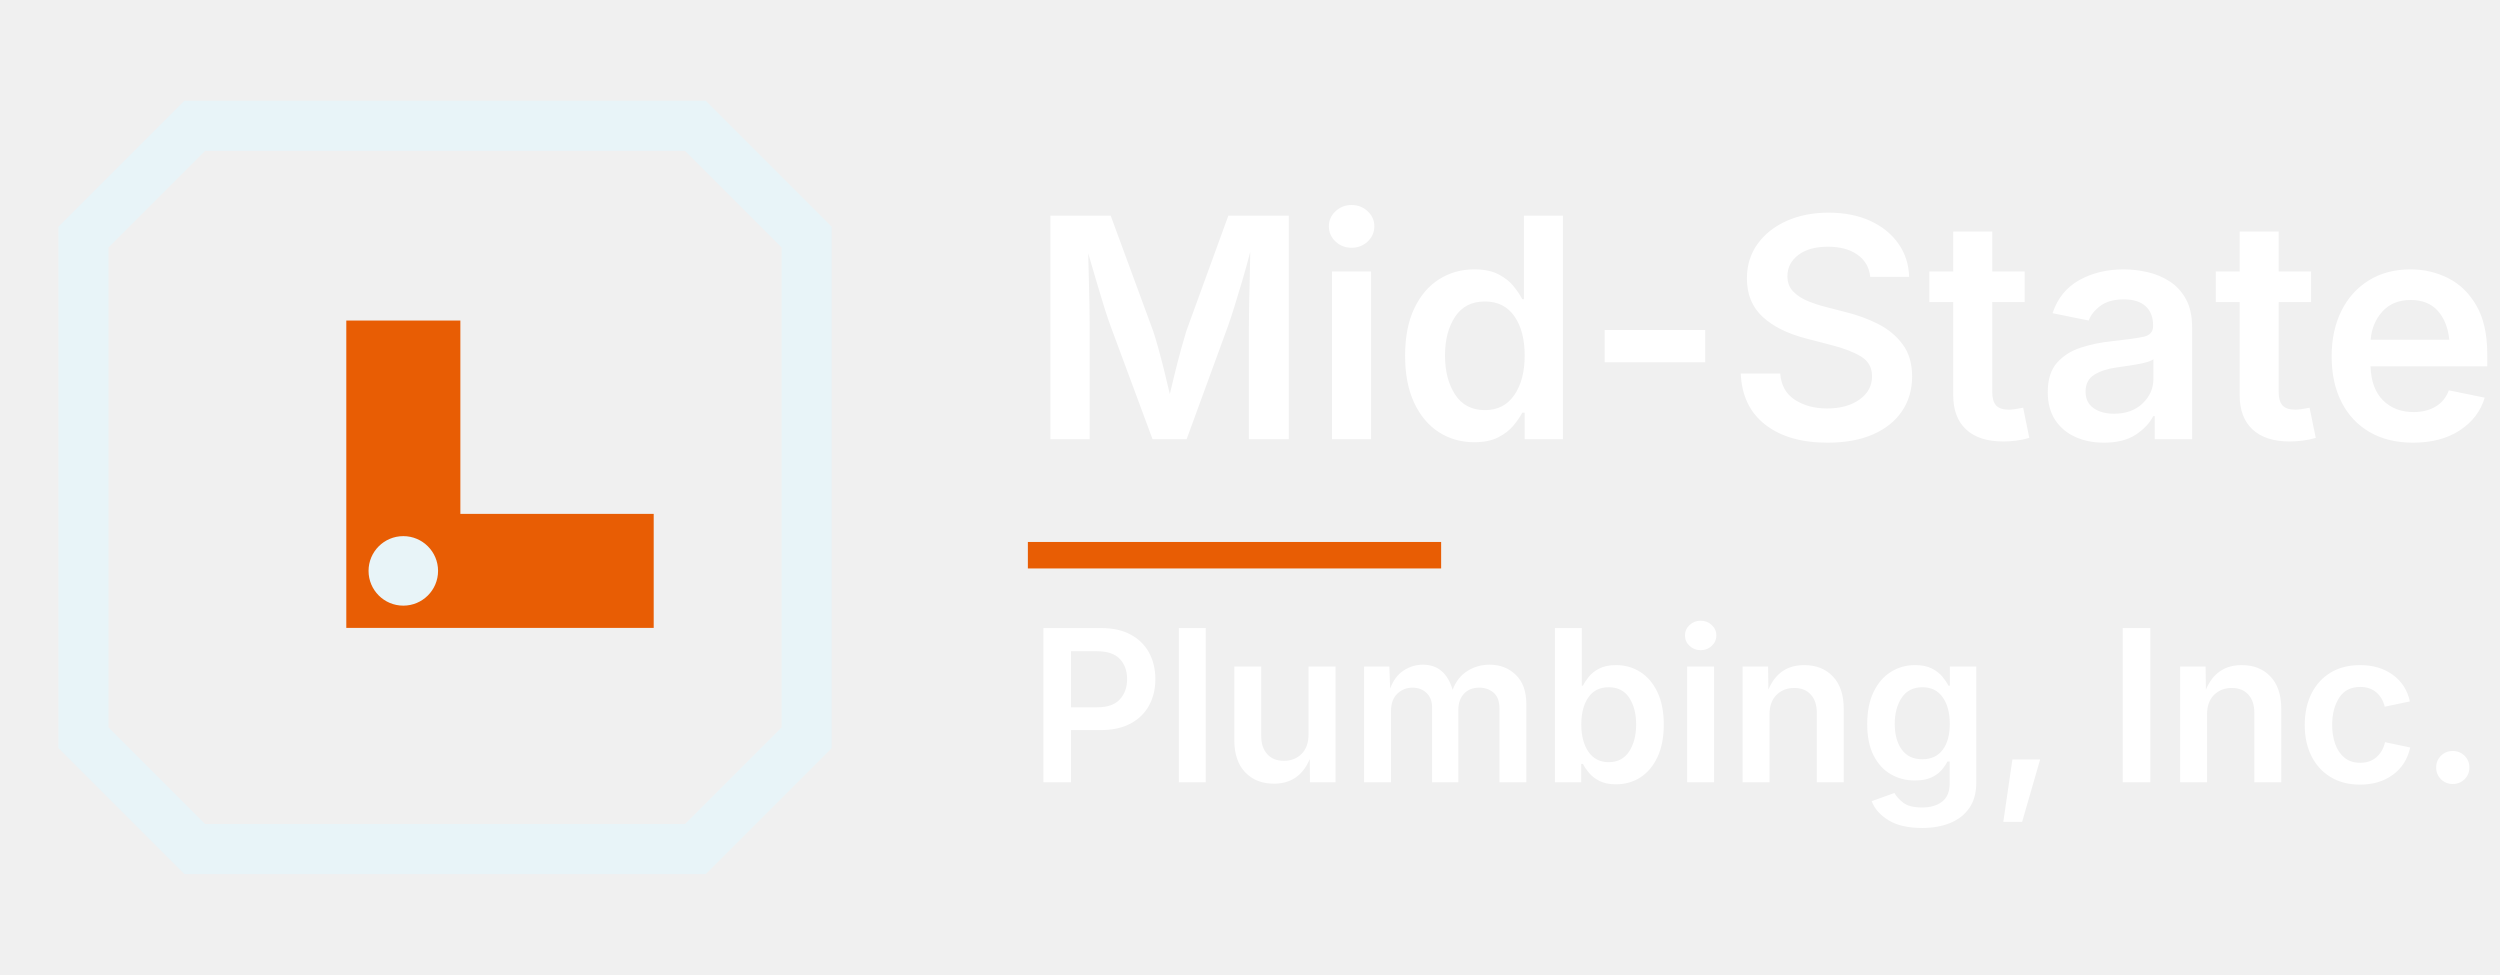
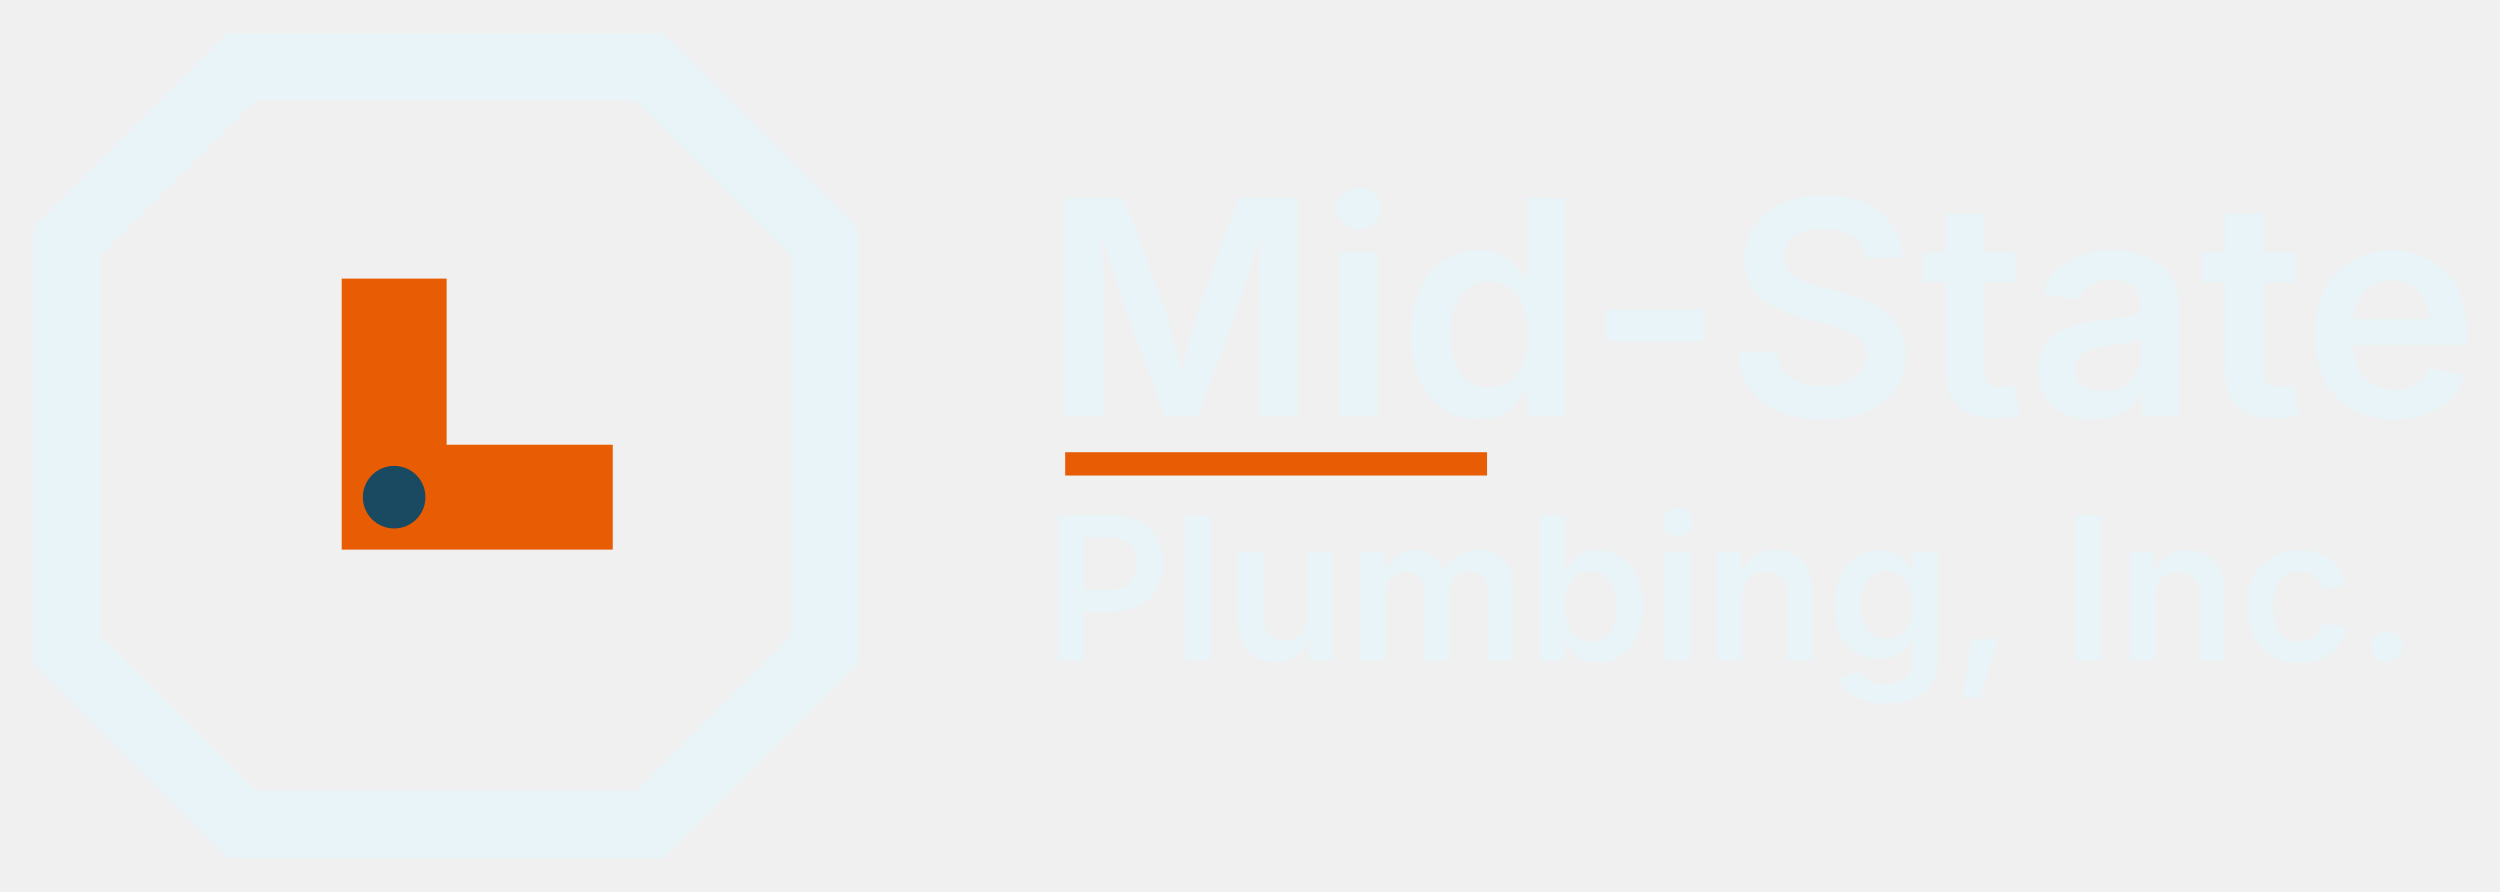
- <svg xmlns="http://www.w3.org/2000/svg" viewBox="0 0 471.85 184.00" role="img" aria-label="Mid-State Plumbing, Inc.">
-   <path fill="none" stroke="#e8f4f8" stroke-width="9.45" d="M 36.75 23.75 H 131.25 L 152.25 44.75 V 139.25 L 131.25 160.25 H 36.75 L 15.75 139.25 V 44.75 Z" />
-   <path fill="#E85D04" d="M 65.36 60.50 L 86.89 60.50 L 86.89 96.99 L 123.38 96.99 L 123.38 118.51 L 65.36 118.51 Z" />
-   <circle cx="76.12" cy="107.75" r="6.56" fill="#e8f4f8" />
-   <g transform="translate(194.00 26.71)">
-     <path fill="#ffffff" transform="translate(0.00 56.19)" d="M4.248 0.0V-42.197H15.633L23.647 -20.419Q24.072 -19.173 24.625 -17.176Q25.177 -15.18 25.743 -12.9Q26.31 -10.62 26.791 -8.524Q27.272 -10.592 27.839 -12.872Q28.405 -15.151 28.958 -17.148Q29.51 -19.145 29.906 -20.419L37.836 -42.197H49.249V0.0H41.716V-21.297Q41.716 -22.883 41.758 -25.219Q41.801 -27.556 41.872 -30.189Q41.942 -32.823 41.971 -35.344Q41.263 -32.625 40.47 -29.935Q39.677 -27.244 38.969 -24.979Q38.261 -22.713 37.751 -21.297L29.963 0.0H23.534L15.633 -21.297Q15.123 -22.656 14.429 -24.865Q13.735 -27.074 12.957 -29.736Q12.178 -32.398 11.385 -35.117Q11.441 -32.738 11.512 -30.147Q11.583 -27.556 11.625 -25.233Q11.668 -22.911 11.668 -21.297V0.0Z M57.405 0.0V-31.662H64.769V0.0ZM61.087 -36.137Q59.331 -36.137 58.071 -37.312Q56.811 -38.487 56.811 -40.187Q56.811 -41.857 58.071 -43.033Q59.331 -44.208 61.087 -44.208Q62.871 -44.208 64.131 -43.033Q65.392 -41.857 65.392 -40.187Q65.392 -38.487 64.131 -37.312Q62.871 -36.137 61.087 -36.137Z M84.253 0.566Q80.515 0.566 77.555 -1.345Q74.596 -3.257 72.896 -6.91Q71.197 -10.563 71.197 -15.774Q71.197 -21.042 72.925 -24.681Q74.652 -28.32 77.612 -30.189Q80.571 -32.059 84.225 -32.059Q87.057 -32.059 88.855 -31.11Q90.653 -30.161 91.701 -28.844Q92.749 -27.527 93.315 -26.423H93.627V-42.197H100.99V0.0H93.769V-5.013H93.315Q92.721 -3.88 91.645 -2.577Q90.568 -1.274 88.77 -0.354Q86.972 0.566 84.253 0.566ZM86.264 -5.494Q89.86 -5.494 91.814 -8.34Q93.769 -11.187 93.769 -15.803Q93.769 -20.419 91.829 -23.208Q89.889 -25.998 86.264 -25.998Q82.525 -25.998 80.628 -23.109Q78.73 -20.221 78.73 -15.803Q78.73 -11.356 80.642 -8.425Q82.554 -5.494 86.264 -5.494Z M127.838 -20.617V-14.528H108.863V-20.617Z M150.919 0.651Q143.556 0.651 139.18 -2.747Q134.805 -6.146 134.55 -12.404H141.998Q142.253 -9.062 144.773 -7.434Q147.294 -5.806 150.862 -5.806Q154.601 -5.806 156.965 -7.491Q159.33 -9.176 159.33 -11.895Q159.33 -14.358 157.234 -15.619Q155.139 -16.879 151.712 -17.757L146.926 -19.003Q141.63 -20.362 138.67 -23.109Q135.711 -25.856 135.711 -30.331Q135.711 -34.069 137.722 -36.859Q139.732 -39.648 143.216 -41.206Q146.699 -42.764 151.117 -42.764Q155.62 -42.764 159.004 -41.206Q162.389 -39.648 164.314 -36.901Q166.24 -34.154 166.325 -30.643H158.99Q158.707 -33.333 156.569 -34.834Q154.431 -36.335 151.004 -36.335Q147.436 -36.335 145.396 -34.763Q143.357 -33.191 143.357 -30.784Q143.357 -29.0 144.448 -27.881Q145.538 -26.763 147.195 -26.083Q148.852 -25.403 150.551 -24.979L154.487 -23.959Q157.603 -23.194 160.449 -21.764Q163.295 -20.334 165.093 -17.927Q166.892 -15.52 166.892 -11.838Q166.892 -8.128 164.994 -5.31Q163.097 -2.492 159.528 -0.92Q155.96 0.651 150.919 0.651Z M188.132 -31.662V-25.885H182.015V-8.921Q182.015 -7.193 182.737 -6.386Q183.459 -5.579 185.158 -5.579Q185.668 -5.579 186.489 -5.707Q187.311 -5.834 187.849 -5.947L189.01 -0.255Q187.792 0.113 186.518 0.269Q185.243 0.425 184.082 0.425Q179.522 0.425 177.087 -1.841Q174.651 -4.106 174.651 -8.298V-25.885H170.148V-31.662H174.651V-39.195H182.015V-31.662Z M203.085 0.651Q200.083 0.651 197.676 -0.439Q195.269 -1.529 193.881 -3.653Q192.493 -5.777 192.493 -8.893Q192.493 -12.461 194.235 -14.429Q195.977 -16.397 198.738 -17.29Q201.499 -18.182 204.558 -18.493Q208.692 -18.946 210.533 -19.329Q212.374 -19.711 212.374 -21.354V-21.495Q212.374 -23.817 210.958 -25.106Q209.542 -26.395 206.852 -26.395Q204.076 -26.395 202.434 -25.177Q200.791 -23.959 200.225 -22.401L193.399 -23.789Q194.787 -27.98 198.426 -30.02Q202.065 -32.059 206.823 -32.059Q209.061 -32.059 211.34 -31.535Q213.62 -31.011 215.518 -29.779Q217.415 -28.547 218.576 -26.437Q219.737 -24.327 219.737 -21.155V0.0H212.686V-4.361H212.402Q211.354 -2.322 209.061 -0.835Q206.767 0.651 203.085 0.651ZM204.982 -4.814Q208.381 -4.814 210.406 -6.769Q212.431 -8.723 212.431 -11.356V-15.095Q211.921 -14.698 210.618 -14.401Q209.315 -14.104 207.857 -13.891Q206.398 -13.679 205.436 -13.537Q202.943 -13.197 201.287 -12.178Q199.63 -11.158 199.63 -8.978Q199.63 -6.938 201.131 -5.876Q202.632 -4.814 204.982 -4.814Z M242.195 -31.662V-25.885H236.078V-8.921Q236.078 -7.193 236.8 -6.386Q237.522 -5.579 239.222 -5.579Q239.731 -5.579 240.553 -5.707Q241.374 -5.834 241.912 -5.947L243.073 -0.255Q241.855 0.113 240.581 0.269Q239.307 0.425 238.146 0.425Q233.586 0.425 231.15 -1.841Q228.715 -4.106 228.715 -8.298V-25.885H224.212V-31.662H228.715V-39.195H236.078V-31.662Z M261.453 0.651Q256.667 0.651 253.226 -1.359Q249.785 -3.37 247.93 -7.023Q246.075 -10.677 246.075 -15.633Q246.075 -20.504 247.902 -24.2Q249.729 -27.896 253.084 -29.977Q256.44 -32.059 260.972 -32.059Q264.823 -32.059 268.123 -30.374Q271.422 -28.688 273.433 -25.163Q275.443 -21.637 275.443 -16.086V-13.764H253.41Q253.552 -9.544 255.775 -7.335Q257.998 -5.126 261.538 -5.126Q263.974 -5.126 265.715 -6.174Q267.457 -7.222 268.193 -9.232L274.962 -7.845Q273.829 -4.021 270.275 -1.685Q266.721 0.651 261.453 0.651ZM253.438 -18.776H268.278Q267.938 -22.175 266.112 -24.228Q264.285 -26.281 261.0 -26.281Q257.63 -26.281 255.662 -24.115Q253.693 -21.948 253.438 -18.776Z" />
-     <rect x="0.00" y="75.58" width="78.00" height="5" fill="#E85D04" />
-     <path fill="#ffffff" transform="translate(0.00 120.93)" d="M2.93 0.0V-29.102H13.809Q17.148 -29.102 19.434 -27.852Q21.719 -26.602 22.891 -24.424Q24.062 -22.246 24.062 -19.473Q24.062 -16.68 22.881 -14.502Q21.699 -12.324 19.395 -11.084Q17.09 -9.844 13.73 -9.844H8.145V0.0ZM8.145 -14.141H13.047Q15.996 -14.141 17.363 -15.645Q18.73 -17.148 18.73 -19.473Q18.73 -21.797 17.363 -23.262Q15.996 -24.727 13.008 -24.727H8.145Z M33.574 -29.102V0.0H28.496V-29.102Z M46.445 0.273Q43.066 0.273 41.016 -1.875Q38.965 -4.023 38.965 -7.949V-21.836H44.043V-8.73Q44.043 -6.543 45.186 -5.293Q46.328 -4.043 48.32 -4.043Q50.352 -4.043 51.66 -5.352Q52.969 -6.66 52.969 -9.043V-21.836H58.066V0.0H53.242L53.203 -4.375Q51.25 0.273 46.445 0.273Z M63.457 0.0V-21.836H68.223L68.379 -17.676Q69.238 -20.0 70.928 -21.094Q72.617 -22.188 74.57 -22.188Q78.75 -22.188 80.176 -17.441Q81.055 -19.805 82.949 -20.996Q84.844 -22.188 87.148 -22.188Q90.098 -22.188 92.09 -20.273Q94.082 -18.359 94.082 -14.727V0.0H89.004V-13.945Q89.004 -15.977 87.891 -16.914Q86.777 -17.852 85.215 -17.852Q83.359 -17.852 82.305 -16.699Q81.25 -15.547 81.25 -13.711V0.0H76.289V-14.18Q76.289 -15.84 75.254 -16.846Q74.219 -17.852 72.598 -17.852Q70.918 -17.852 69.727 -16.709Q68.535 -15.566 68.535 -13.379V0.0Z M110.996 0.391Q109.121 0.391 107.881 -0.244Q106.641 -0.879 105.898 -1.777Q105.156 -2.676 104.766 -3.457H104.434V0.0H99.473V-29.102H104.551V-18.223H104.766Q105.137 -18.984 105.859 -19.893Q106.582 -20.801 107.832 -21.455Q109.082 -22.109 111.016 -22.109Q113.535 -22.109 115.576 -20.82Q117.617 -19.531 118.818 -17.021Q120.02 -14.512 120.02 -10.879Q120.02 -7.285 118.838 -4.766Q117.656 -2.246 115.625 -0.928Q113.594 0.391 110.996 0.391ZM109.629 -3.789Q112.168 -3.789 113.486 -5.811Q114.805 -7.832 114.805 -10.898Q114.805 -13.945 113.506 -15.938Q112.207 -17.93 109.629 -17.93Q107.109 -17.93 105.781 -16.006Q104.453 -14.082 104.453 -10.898Q104.453 -7.715 105.801 -5.752Q107.148 -3.789 109.629 -3.789Z M124.434 0.0V-21.836H129.512V0.0ZM126.973 -24.922Q125.762 -24.922 124.893 -25.732Q124.023 -26.543 124.023 -27.715Q124.023 -28.867 124.893 -29.678Q125.762 -30.488 126.973 -30.488Q128.203 -30.488 129.072 -29.678Q129.941 -28.867 129.941 -27.715Q129.941 -26.543 129.072 -25.732Q128.203 -24.922 126.973 -24.922Z M139.98 -12.793V0.0H134.902V-21.836H139.707L139.766 -17.48Q141.719 -22.109 146.523 -22.109Q149.902 -22.109 151.943 -19.961Q153.984 -17.812 153.984 -13.887V0.0H148.906V-13.105Q148.906 -15.293 147.773 -16.543Q146.641 -17.793 144.648 -17.793Q142.617 -17.793 141.299 -16.484Q139.98 -15.176 139.98 -12.793Z M168.789 8.633Q164.844 8.633 162.461 7.188Q160.078 5.742 159.258 3.574L163.555 2.031Q164.062 2.969 165.225 3.867Q166.387 4.766 168.77 4.766Q171.133 4.766 172.559 3.662Q173.984 2.559 173.984 0.215V-3.906H173.555Q173.164 -3.125 172.441 -2.285Q171.719 -1.445 170.508 -0.889Q169.297 -0.332 167.402 -0.332Q164.902 -0.332 162.861 -1.514Q160.82 -2.695 159.619 -5.059Q158.418 -7.422 158.418 -10.977Q158.418 -14.551 159.619 -17.041Q160.82 -19.531 162.871 -20.82Q164.922 -22.109 167.441 -22.109Q169.375 -22.109 170.625 -21.465Q171.875 -20.82 172.617 -19.912Q173.359 -19.004 173.75 -18.223H174.023V-21.836H179.004V0.059Q179.004 2.988 177.676 4.883Q176.348 6.777 174.043 7.705Q171.738 8.633 168.789 8.633ZM168.828 -4.336Q171.309 -4.336 172.656 -6.113Q174.004 -7.891 174.004 -11.016Q174.004 -14.121 172.676 -16.025Q171.348 -17.93 168.828 -17.93Q166.25 -17.93 164.932 -15.957Q163.613 -13.984 163.613 -11.016Q163.613 -7.988 164.941 -6.162Q166.27 -4.336 168.828 -4.336Z M184.102 7.48 185.82 -4.297H191.055L187.656 7.48Z M211.855 -29.102V0.0H206.641V-29.102Z M222.559 -12.793V0.0H217.48V-21.836H222.285L222.344 -17.48Q224.297 -22.109 229.102 -22.109Q232.48 -22.109 234.521 -19.961Q236.562 -17.812 236.562 -13.887V0.0H231.484V-13.105Q231.484 -15.293 230.352 -16.543Q229.219 -17.793 227.227 -17.793Q225.195 -17.793 223.877 -16.484Q222.559 -15.176 222.559 -12.793Z M251.426 0.449Q248.242 0.449 245.898 -0.967Q243.555 -2.383 242.275 -4.912Q240.996 -7.441 240.996 -10.801Q240.996 -14.199 242.275 -16.748Q243.555 -19.297 245.898 -20.703Q248.242 -22.109 251.426 -22.109Q255.078 -22.109 257.607 -20.283Q260.137 -18.457 260.84 -15.254L256.094 -14.258Q255.684 -15.957 254.492 -16.973Q253.301 -17.988 251.465 -17.988Q248.809 -17.988 247.49 -15.938Q246.172 -13.887 246.172 -10.82Q246.172 -8.809 246.758 -7.188Q247.344 -5.566 248.516 -4.619Q249.688 -3.672 251.465 -3.672Q253.34 -3.672 254.541 -4.736Q255.742 -5.801 256.152 -7.559L260.898 -6.562Q260.195 -3.301 257.656 -1.426Q255.117 0.449 251.426 0.449Z M268.926 0.332Q267.617 0.332 266.709 -0.566Q265.801 -1.465 265.801 -2.793Q265.801 -4.102 266.709 -5.0Q267.617 -5.898 268.926 -5.898Q270.254 -5.898 271.162 -5.0Q272.07 -4.102 272.07 -2.793Q272.07 -1.465 271.162 -0.566Q270.254 0.332 268.926 0.332Z" />
+ <svg xmlns="http://www.w3.org/2000/svg" viewBox="0 0 450.39 160.57" role="img" aria-label="Mid-State Plumbing, Inc.">
+   <g transform="translate(-3.71 -3.71)">
+     <path fill="none" stroke="#e8f4f8" stroke-width="12.07" stroke-linejoin="miter" d="M 47.25 15.75 H 120.75 L 152.25 47.25 V 120.75 L 120.75 152.25 H 47.25 L 15.75 120.75 V 47.25 Z" />
+     <path fill="#E85D04" d="M 65.27 53.90 L 84.17 53.90 L 84.17 83.83 L 114.10 83.83 L 114.10 102.73 L 65.27 102.73 Z" />
+     <circle cx="74.72" cy="93.28" r="5.64" fill="#1a4a61" />
+   </g>
+   <g transform="translate(187.94 33.80)">
+     <path fill="#e8f4f8" transform="translate(0 41.16)" d="M3.955 0.0V-39.287H14.555L22.017 -19.011Q22.412 -17.851 22.926 -15.992Q23.44 -14.133 23.968 -12.01Q24.495 -9.888 24.943 -7.937Q25.392 -9.861 25.919 -11.984Q26.446 -14.106 26.96 -15.965Q27.475 -17.824 27.844 -19.011L35.227 -39.287H45.853V0.0H38.839V-19.828Q38.839 -21.305 38.878 -23.48Q38.918 -25.655 38.984 -28.107Q39.05 -30.56 39.076 -32.906Q38.417 -30.375 37.679 -27.87Q36.94 -25.365 36.281 -23.256Q35.622 -21.146 35.147 -19.828L27.896 0.0H21.911L14.555 -19.828Q14.08 -21.094 13.434 -23.15Q12.788 -25.207 12.063 -27.686Q11.338 -30.164 10.6 -32.695Q10.652 -30.48 10.718 -28.068Q10.784 -25.655 10.824 -23.493Q10.863 -21.331 10.863 -19.828V0.0Z M53.446 0.0V-29.479H60.302V0.0ZM56.874 -33.645Q55.239 -33.645 54.066 -34.739Q52.893 -35.833 52.893 -37.415Q52.893 -38.971 54.066 -40.065Q55.239 -41.159 56.874 -41.159Q58.535 -41.159 59.708 -40.065Q60.882 -38.971 60.882 -37.415Q60.882 -35.833 59.708 -34.739Q58.535 -33.645 56.874 -33.645Z M78.442 0.527Q74.962 0.527 72.207 -1.252Q69.451 -3.032 67.869 -6.434Q66.287 -9.835 66.287 -14.687Q66.287 -19.591 67.896 -22.979Q69.504 -26.367 72.259 -28.107Q75.015 -29.848 78.416 -29.848Q81.053 -29.848 82.727 -28.964Q84.401 -28.081 85.377 -26.855Q86.353 -25.629 86.88 -24.601H87.17V-39.287H94.025V0.0H87.302V-4.667H86.88Q86.326 -3.612 85.324 -2.399Q84.322 -1.187 82.648 -0.33Q80.974 0.527 78.442 0.527ZM80.314 -5.115Q83.663 -5.115 85.482 -7.765Q87.302 -10.415 87.302 -14.713Q87.302 -19.011 85.496 -21.608Q83.689 -24.205 80.314 -24.205Q76.834 -24.205 75.067 -21.516Q73.301 -18.826 73.301 -14.713Q73.301 -10.573 75.081 -7.844Q76.86 -5.115 80.314 -5.115Z M119.021 -19.195V-13.526H101.355V-19.195Z M140.511 0.606Q133.655 0.606 129.582 -2.558Q125.508 -5.722 125.271 -11.549H132.205Q132.442 -8.438 134.789 -6.921Q137.136 -5.405 140.458 -5.405Q143.938 -5.405 146.14 -6.974Q148.342 -8.543 148.342 -11.074Q148.342 -13.368 146.391 -14.542Q144.439 -15.715 141.249 -16.532L136.793 -17.692Q131.862 -18.958 129.107 -21.516Q126.352 -24.073 126.352 -28.239Q126.352 -31.72 128.224 -34.317Q130.096 -36.914 133.339 -38.364Q136.582 -39.814 140.695 -39.814Q144.888 -39.814 148.039 -38.364Q151.189 -36.914 152.982 -34.356Q154.775 -31.799 154.854 -28.529H148.025Q147.762 -31.034 145.771 -32.432Q143.78 -33.829 140.59 -33.829Q137.268 -33.829 135.369 -32.366Q133.471 -30.902 133.471 -28.661Q133.471 -27.0 134.486 -25.958Q135.501 -24.917 137.043 -24.284Q138.586 -23.651 140.168 -23.256L143.833 -22.307Q146.733 -21.595 149.383 -20.263Q152.033 -18.932 153.708 -16.69Q155.382 -14.449 155.382 -11.021Q155.382 -7.567 153.615 -4.944Q151.849 -2.32 148.526 -0.857Q145.204 0.606 140.511 0.606Z M175.157 -29.479V-24.1H169.462V-8.306Q169.462 -6.697 170.134 -5.946Q170.807 -5.194 172.389 -5.194Q172.863 -5.194 173.628 -5.313Q174.393 -5.432 174.894 -5.537L175.975 -0.237Q174.841 0.105 173.654 0.25Q172.468 0.396 171.387 0.396Q167.142 0.396 164.874 -1.714Q162.606 -3.823 162.606 -7.726V-24.1H158.414V-29.479H162.606V-36.492H169.462V-29.479Z M189.079 0.606Q186.284 0.606 184.043 -0.409Q181.802 -1.424 180.51 -3.401Q179.218 -5.379 179.218 -8.279Q179.218 -11.602 180.839 -13.434Q182.461 -15.267 185.032 -16.097Q187.603 -16.928 190.45 -17.218Q194.3 -17.64 196.014 -17.996Q197.728 -18.352 197.728 -19.881V-20.013Q197.728 -22.175 196.409 -23.375Q195.091 -24.574 192.586 -24.574Q190.002 -24.574 188.473 -23.44Q186.943 -22.307 186.416 -20.856L180.062 -22.148Q181.354 -26.051 184.742 -27.949Q188.13 -29.848 192.56 -29.848Q194.643 -29.848 196.765 -29.36Q198.888 -28.872 200.654 -27.725Q202.421 -26.578 203.502 -24.614Q204.583 -22.649 204.583 -19.696V0.0H198.018V-4.061H197.754Q196.778 -2.162 194.643 -0.778Q192.507 0.606 189.079 0.606ZM190.846 -4.482Q194.01 -4.482 195.895 -6.302Q197.78 -8.121 197.78 -10.573V-14.054Q197.306 -13.685 196.093 -13.408Q194.88 -13.131 193.522 -12.933Q192.164 -12.735 191.268 -12.604Q188.947 -12.287 187.405 -11.338Q185.862 -10.389 185.862 -8.358Q185.862 -6.46 187.26 -5.471Q188.657 -4.482 190.846 -4.482Z M225.492 -29.479V-24.1H219.797V-8.306Q219.797 -6.697 220.469 -5.946Q221.142 -5.194 222.724 -5.194Q223.198 -5.194 223.963 -5.313Q224.728 -5.432 225.229 -5.537L226.31 -0.237Q225.176 0.105 223.989 0.25Q222.803 0.396 221.722 0.396Q217.477 0.396 215.209 -1.714Q212.941 -3.823 212.941 -7.726V-24.1H208.749V-29.479H212.941V-36.492H219.797V-29.479Z M243.422 0.606Q238.966 0.606 235.762 -1.266Q232.559 -3.138 230.832 -6.539Q229.104 -9.94 229.104 -14.555Q229.104 -19.09 230.805 -22.531Q232.506 -25.972 235.63 -27.91Q238.755 -29.848 242.974 -29.848Q246.56 -29.848 249.631 -28.279Q252.703 -26.71 254.575 -23.427Q256.447 -20.145 256.447 -14.977V-12.814H235.934Q236.065 -8.886 238.135 -6.829Q240.205 -4.772 243.501 -4.772Q245.769 -4.772 247.39 -5.748Q249.012 -6.724 249.697 -8.596L255.999 -7.304Q254.944 -3.744 251.635 -1.569Q248.326 0.606 243.422 0.606ZM235.96 -17.481H249.776Q249.46 -20.646 247.759 -22.557Q246.059 -24.469 243.0 -24.469Q239.862 -24.469 238.03 -22.452Q236.197 -20.435 235.96 -17.481Z" />
+     <rect x="3.96" y="47.67" width="76.00" height="4.20" fill="#E85D04" />
+     <path fill="#e8f4f8" transform="translate(0 85.21)" d="M2.637 0.0V-26.191H12.428Q15.434 -26.191 17.49 -25.066Q19.547 -23.941 20.602 -21.981Q21.656 -20.021 21.656 -17.525Q21.656 -15.012 20.593 -13.052Q19.529 -11.092 17.455 -9.976Q15.381 -8.859 12.357 -8.859H7.33V0.0ZM7.33 -12.727H11.742Q14.396 -12.727 15.627 -14.08Q16.857 -15.434 16.857 -17.525Q16.857 -19.617 15.627 -20.936Q14.396 -22.254 11.707 -22.254H7.33Z M30.217 -26.191V0.0H25.646V-26.191Z M41.801 0.246Q38.76 0.246 36.914 -1.688Q35.068 -3.621 35.068 -7.154V-19.652H39.639V-7.857Q39.639 -5.889 40.667 -4.764Q41.695 -3.639 43.488 -3.639Q45.316 -3.639 46.494 -4.816Q47.672 -5.994 47.672 -8.139V-19.652H52.26V0.0H47.918L47.883 -3.938Q46.125 0.246 41.801 0.246Z M57.111 0.0V-19.652H61.4L61.541 -15.908Q62.314 -18.0 63.835 -18.984Q65.355 -19.969 67.113 -19.969Q70.875 -19.969 72.158 -15.697Q72.949 -17.824 74.654 -18.896Q76.359 -19.969 78.434 -19.969Q81.088 -19.969 82.881 -18.246Q84.674 -16.523 84.674 -13.254V0.0H80.104V-12.551Q80.104 -14.379 79.102 -15.223Q78.1 -16.066 76.693 -16.066Q75.023 -16.066 74.074 -15.029Q73.125 -13.992 73.125 -12.34V0.0H68.66V-12.762Q68.66 -14.256 67.729 -15.161Q66.797 -16.066 65.338 -16.066Q63.826 -16.066 62.754 -15.038Q61.682 -14.01 61.682 -12.041V0.0Z M99.896 0.352Q98.209 0.352 97.093 -0.22Q95.977 -0.791 95.309 -1.6Q94.641 -2.408 94.289 -3.111H93.99V0.0H89.525V-26.191H94.096V-16.4H94.289Q94.623 -17.086 95.273 -17.903Q95.924 -18.721 97.049 -19.31Q98.174 -19.898 99.914 -19.898Q102.182 -19.898 104.019 -18.738Q105.855 -17.578 106.937 -15.319Q108.018 -13.061 108.018 -9.791Q108.018 -6.557 106.954 -4.289Q105.891 -2.021 104.062 -0.835Q102.234 0.352 99.896 0.352ZM98.666 -3.41Q100.951 -3.41 102.138 -5.229Q103.324 -7.049 103.324 -9.809Q103.324 -12.551 102.155 -14.344Q100.986 -16.137 98.666 -16.137Q96.398 -16.137 95.203 -14.405Q94.008 -12.674 94.008 -9.809Q94.008 -6.943 95.221 -5.177Q96.434 -3.41 98.666 -3.41Z M111.99 0.0V-19.652H116.561V0.0ZM114.275 -22.43Q113.186 -22.43 112.403 -23.159Q111.621 -23.889 111.621 -24.943Q111.621 -25.98 112.403 -26.71Q113.186 -27.439 114.275 -27.439Q115.383 -27.439 116.165 -26.71Q116.947 -25.98 116.947 -24.943Q116.947 -23.889 116.165 -23.159Q115.383 -22.43 114.275 -22.43Z M125.982 -11.514V0.0H121.412V-19.652H125.736L125.789 -15.732Q127.547 -19.898 131.871 -19.898Q134.912 -19.898 136.749 -17.965Q138.586 -16.031 138.586 -12.498V0.0H134.016V-11.795Q134.016 -13.764 132.996 -14.889Q131.977 -16.014 130.184 -16.014Q128.355 -16.014 127.169 -14.836Q125.982 -13.658 125.982 -11.514Z M151.91 7.77Q148.359 7.77 146.215 6.469Q144.07 5.168 143.332 3.217L147.199 1.828Q147.656 2.672 148.702 3.48Q149.748 4.289 151.893 4.289Q154.02 4.289 155.303 3.296Q156.586 2.303 156.586 0.193V-3.516H156.199Q155.848 -2.812 155.197 -2.057Q154.547 -1.301 153.457 -0.8Q152.367 -0.299 150.662 -0.299Q148.412 -0.299 146.575 -1.362Q144.738 -2.426 143.657 -4.553Q142.576 -6.68 142.576 -9.879Q142.576 -13.096 143.657 -15.337Q144.738 -17.578 146.584 -18.738Q148.43 -19.898 150.697 -19.898Q152.438 -19.898 153.562 -19.318Q154.688 -18.738 155.355 -17.921Q156.023 -17.104 156.375 -16.4H156.621V-19.652H161.104V0.053Q161.104 2.689 159.908 4.395Q158.713 6.1 156.639 6.935Q154.564 7.77 151.91 7.77ZM151.945 -3.902Q154.178 -3.902 155.391 -5.502Q156.604 -7.102 156.604 -9.914Q156.604 -12.709 155.408 -14.423Q154.213 -16.137 151.945 -16.137Q149.625 -16.137 148.438 -14.361Q147.252 -12.586 147.252 -9.914Q147.252 -7.189 148.447 -5.546Q149.643 -3.902 151.945 -3.902Z M165.691 6.732 167.238 -3.867H171.949L168.891 6.732Z M190.67 -26.191V0.0H185.977V-26.191Z M200.303 -11.514V0.0H195.732V-19.652H200.057L200.109 -15.732Q201.867 -19.898 206.191 -19.898Q209.232 -19.898 211.069 -17.965Q212.906 -16.031 212.906 -12.498V0.0H208.336V-11.795Q208.336 -13.764 207.316 -14.889Q206.297 -16.014 204.504 -16.014Q202.676 -16.014 201.489 -14.836Q200.303 -13.658 200.303 -11.514Z M226.283 0.404Q223.418 0.404 221.309 -0.87Q219.199 -2.145 218.048 -4.421Q216.896 -6.697 216.896 -9.721Q216.896 -12.779 218.048 -15.073Q219.199 -17.367 221.309 -18.633Q223.418 -19.898 226.283 -19.898Q229.57 -19.898 231.847 -18.255Q234.123 -16.611 234.756 -13.729L230.484 -12.832Q230.115 -14.361 229.043 -15.275Q227.971 -16.189 226.318 -16.189Q223.928 -16.189 222.741 -14.344Q221.555 -12.498 221.555 -9.738Q221.555 -7.928 222.082 -6.469Q222.609 -5.01 223.664 -4.157Q224.719 -3.305 226.318 -3.305Q228.006 -3.305 229.087 -4.263Q230.168 -5.221 230.537 -6.803L234.809 -5.906Q234.176 -2.971 231.891 -1.283Q229.605 0.404 226.283 0.404Z M242.033 0.299Q240.855 0.299 240.038 -0.51Q239.221 -1.318 239.221 -2.514Q239.221 -3.691 240.038 -4.5Q240.855 -5.309 242.033 -5.309Q243.229 -5.309 244.046 -4.5Q244.863 -3.691 244.863 -2.514Q244.863 -1.318 244.046 -0.51Q243.229 0.299 242.033 0.299Z" />
  </g>
</svg>
